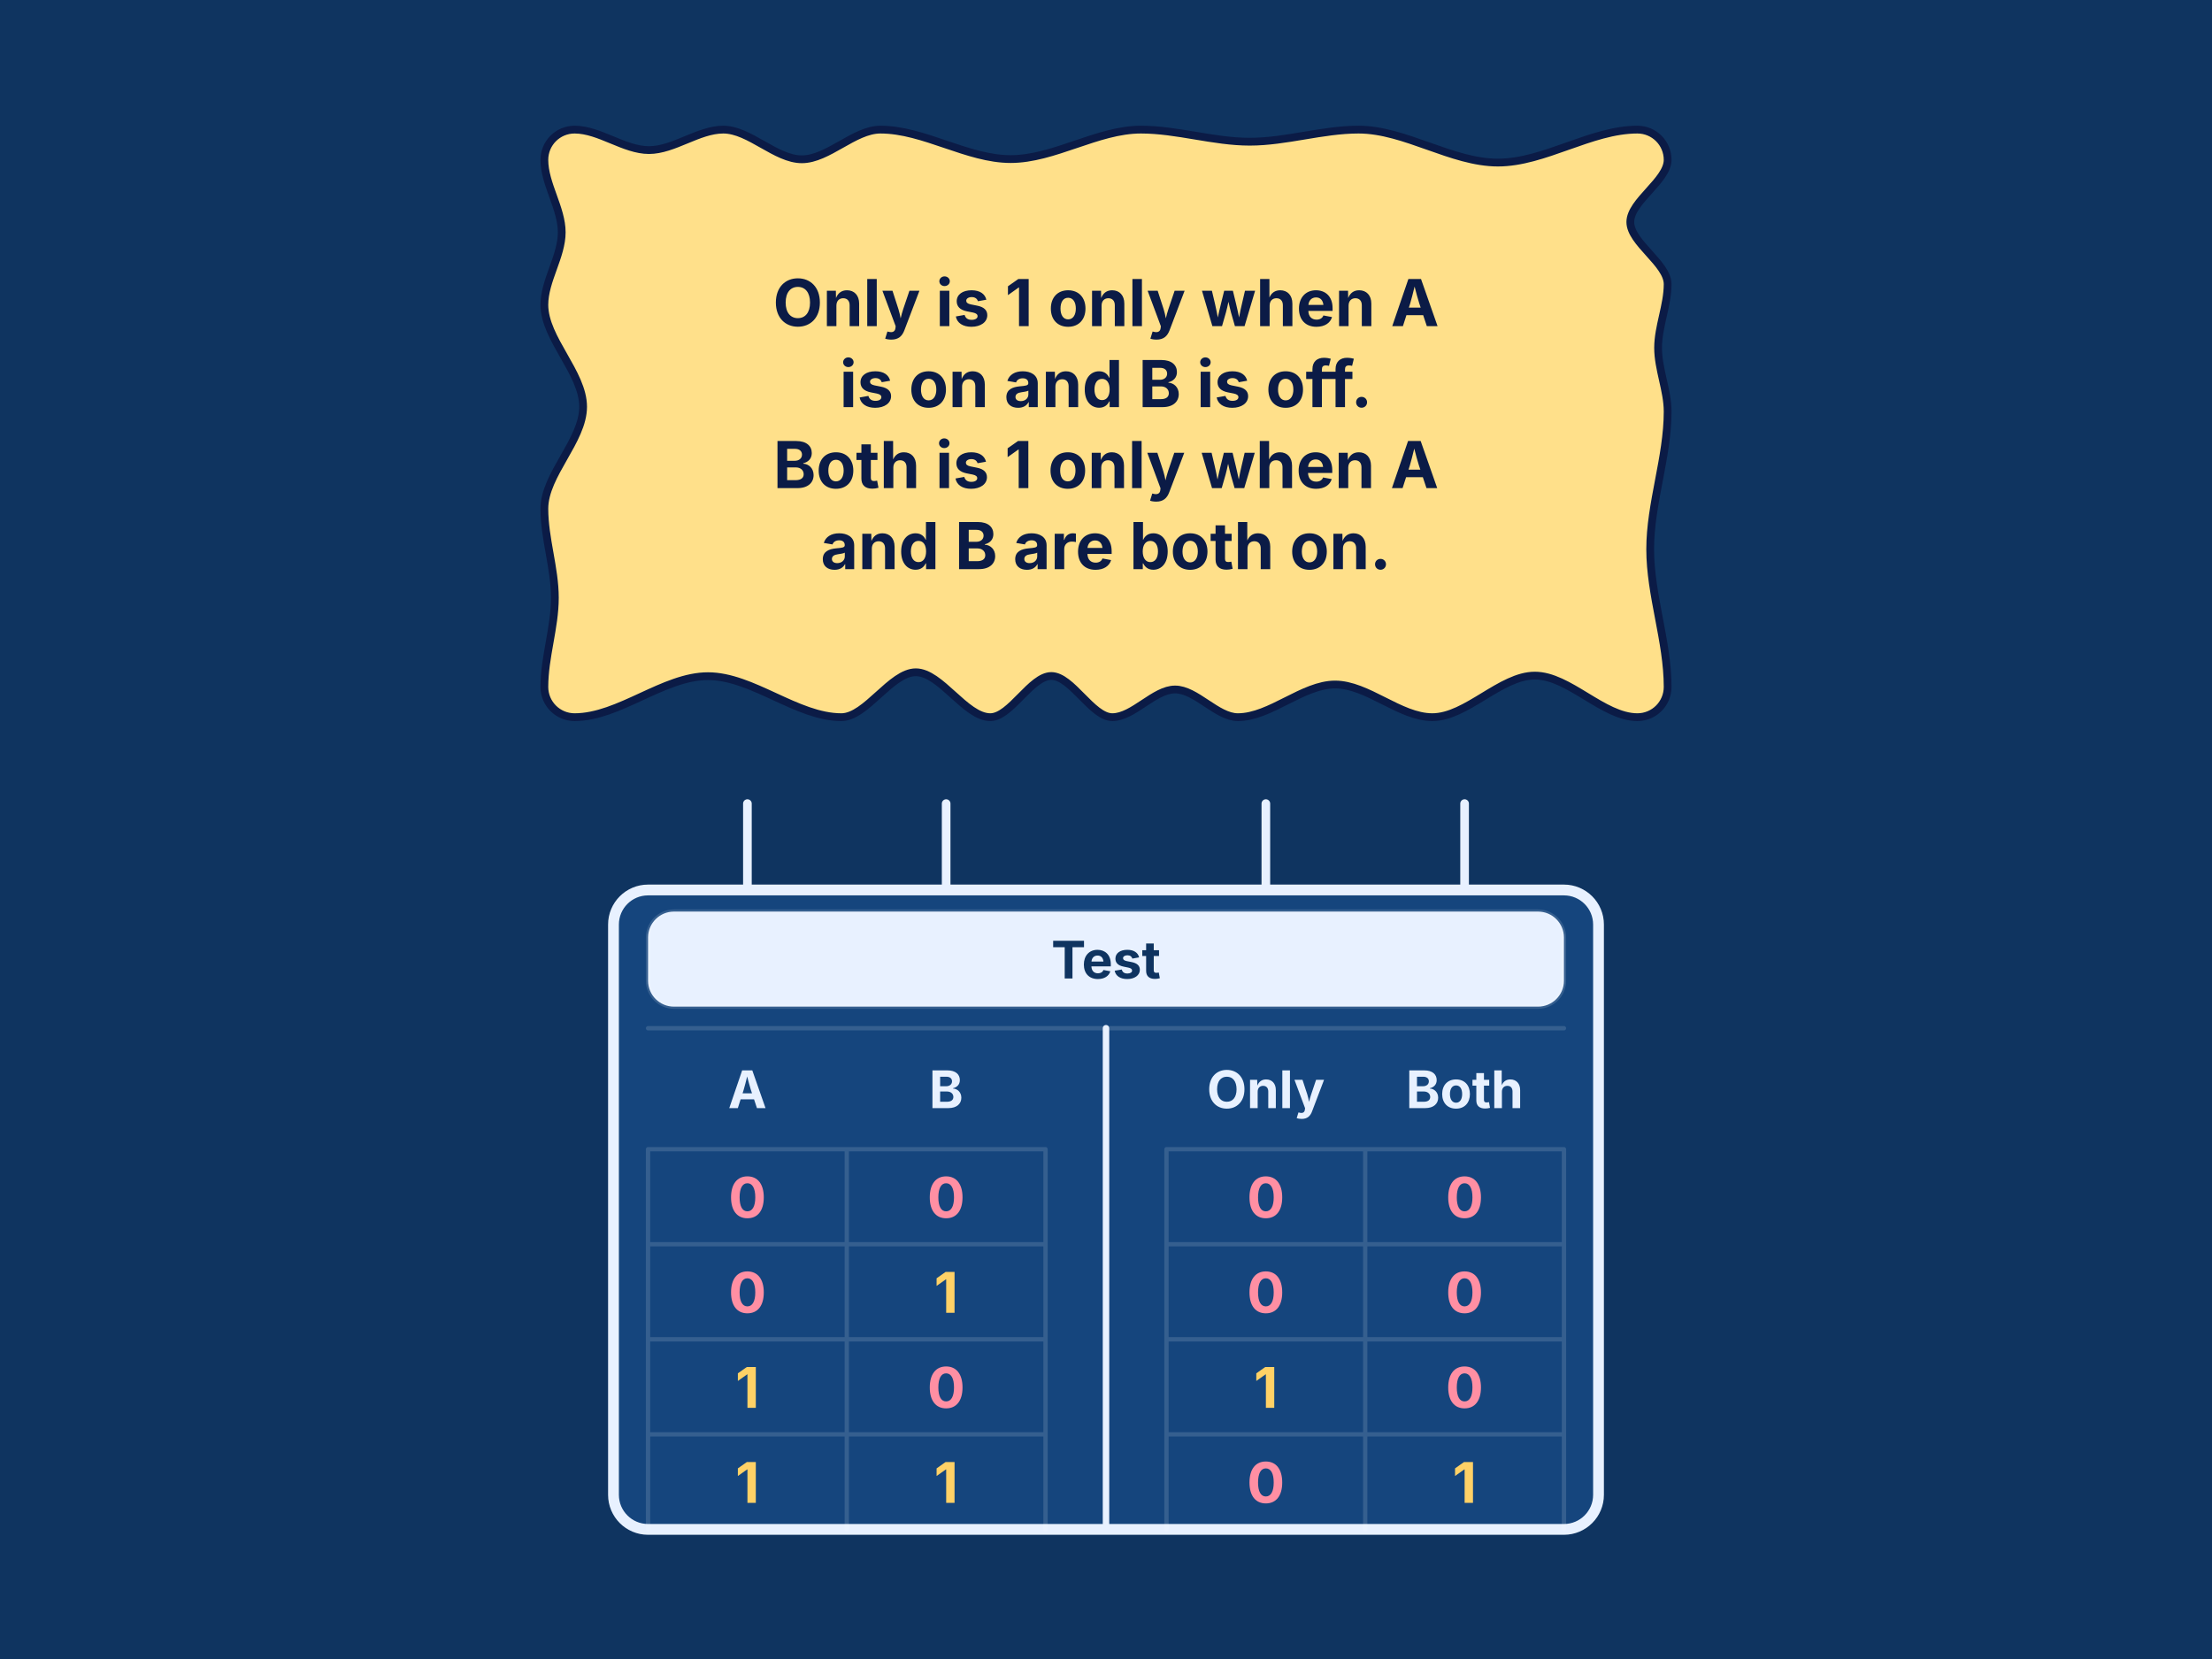
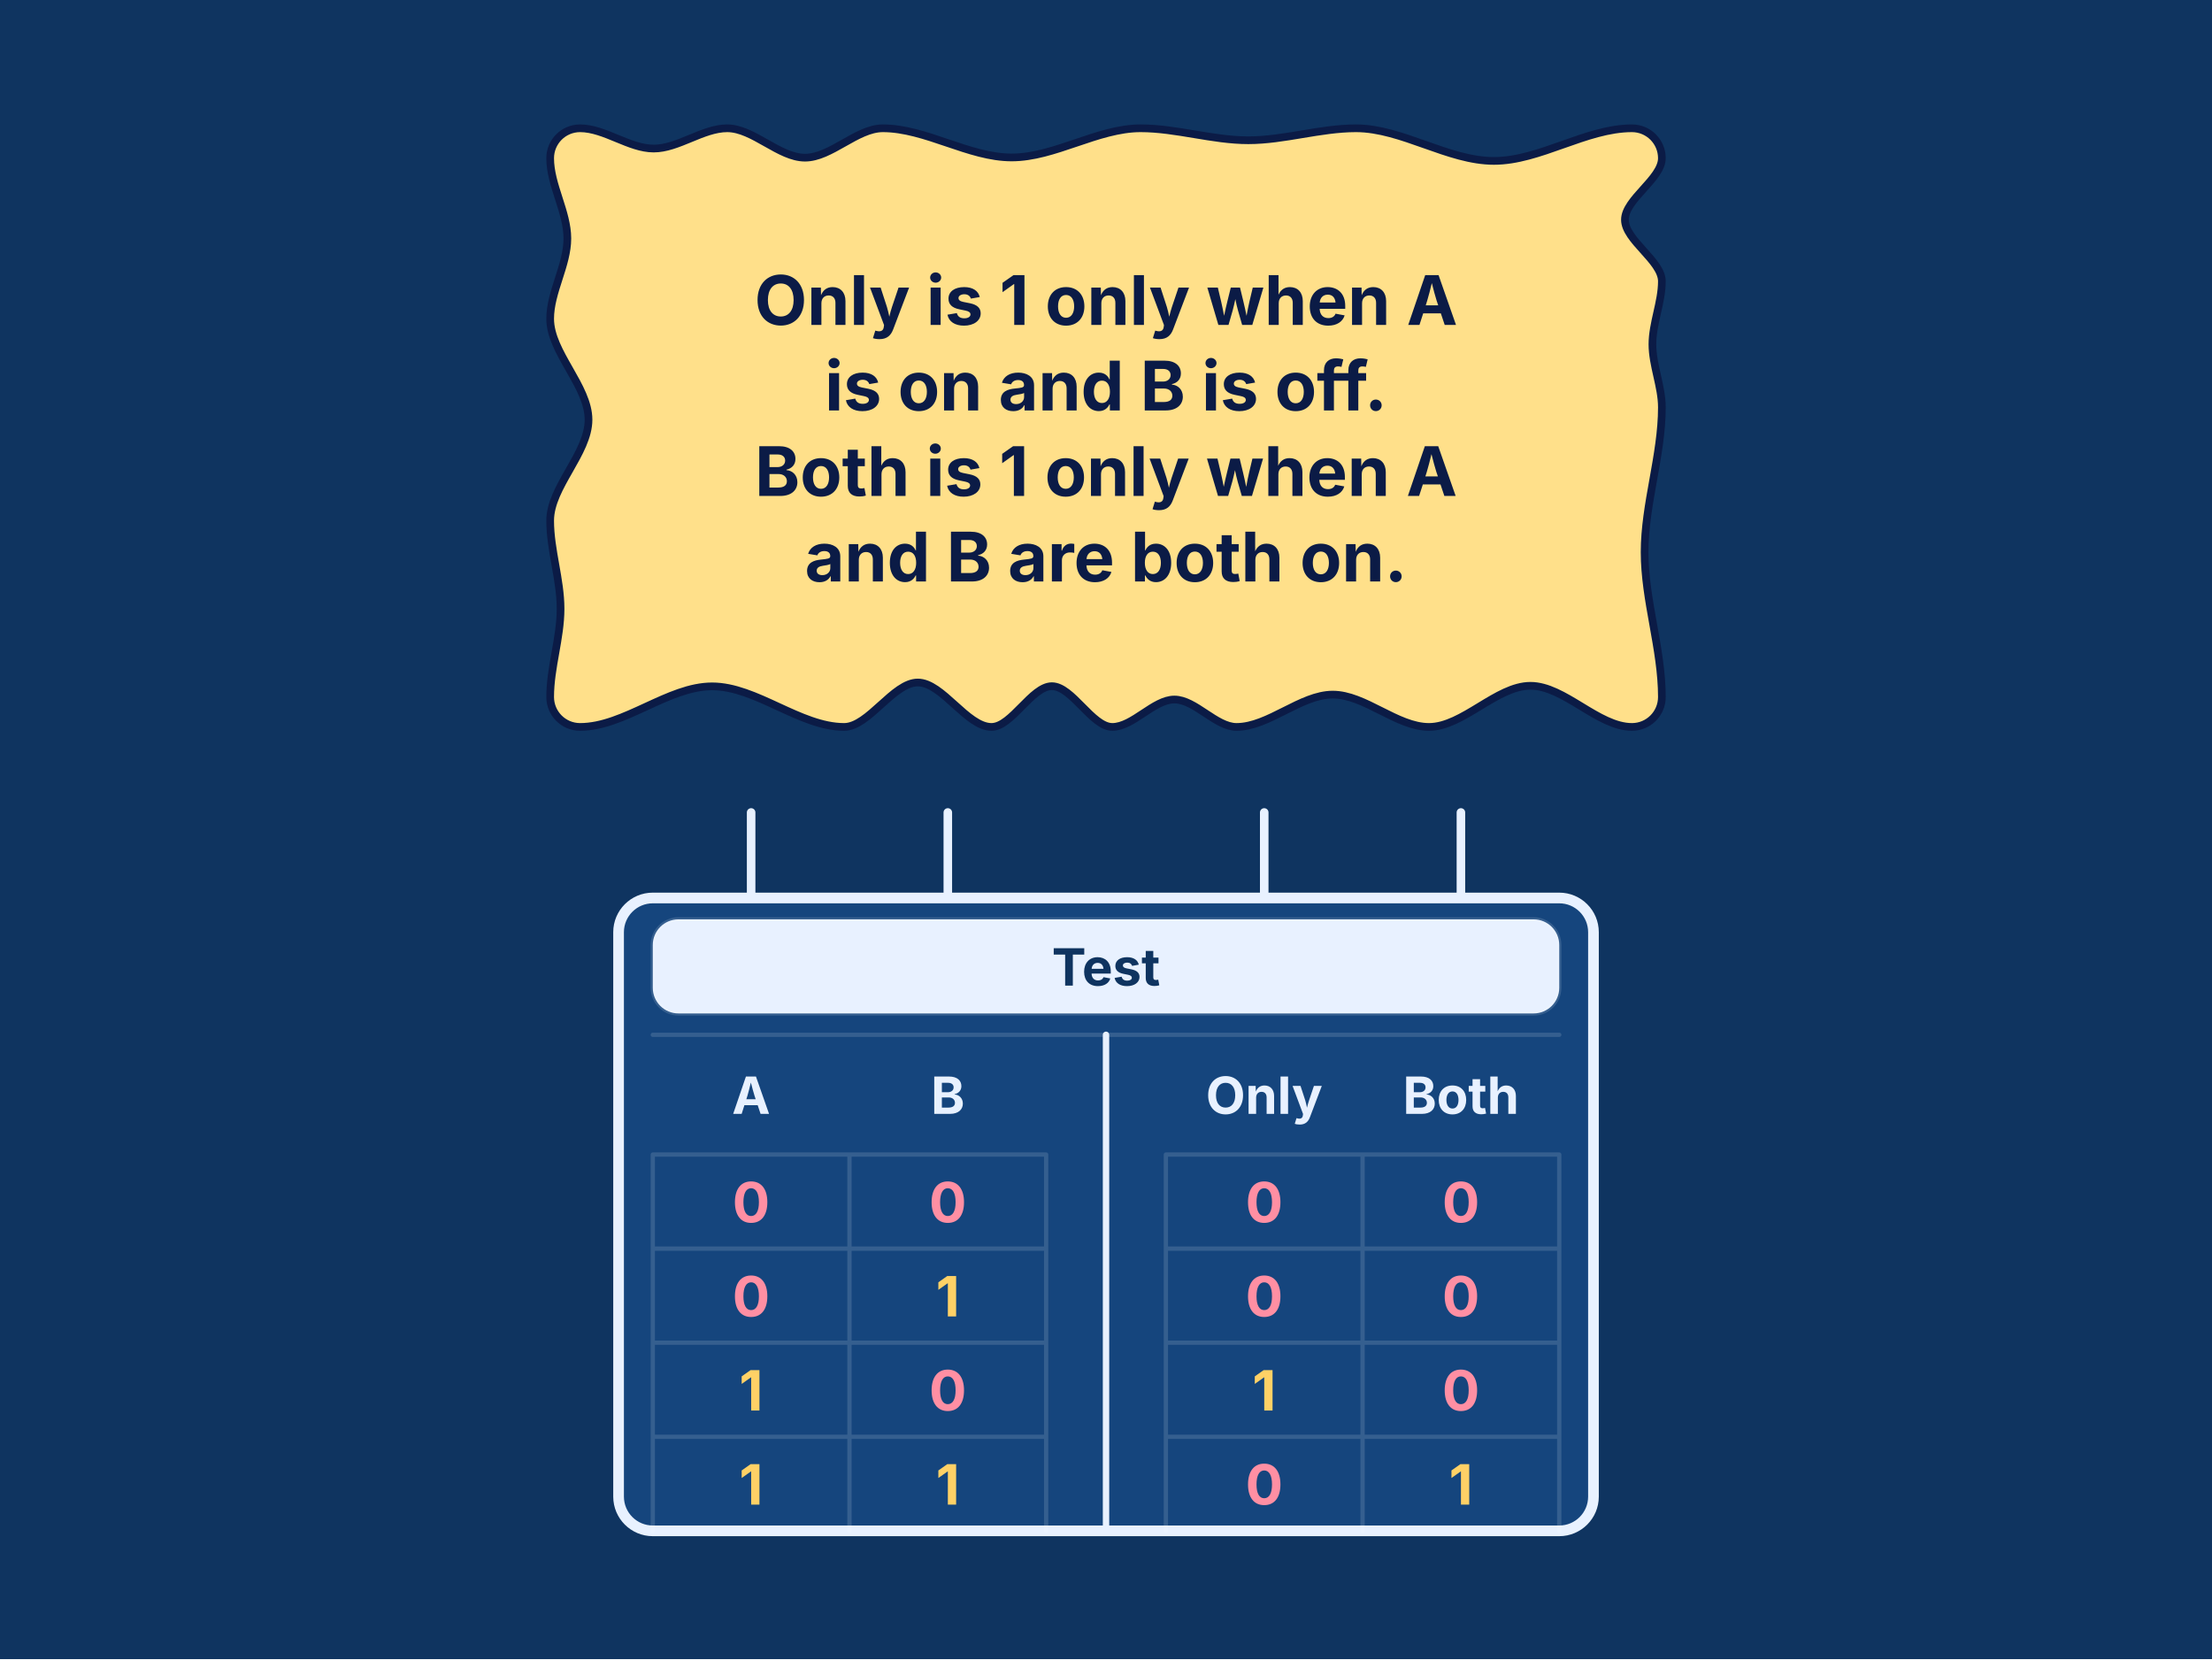
- <svg xmlns="http://www.w3.org/2000/svg" viewBox="-142 -206 512 384" width="512" height="384" font-family="Inter, 'Segoe UI', system-ui, -apple-system, sans-serif" stroke-linejoin="round" stroke-linecap="round">
-   <rect x="-142" y="-206" width="512" height="384" fill="#0f3460" />
+ <svg xmlns="http://www.w3.org/2000/svg" viewBox="-144.67 -210 517.33 388" width="517.33" height="388" font-family="Inter, 'Segoe UI', system-ui, -apple-system, sans-serif" stroke-linejoin="round" stroke-linecap="round">
+   <rect x="-144.67" y="-210" width="517.33" height="388" fill="#0f3460" />
  <g transform="matrix(1 0 0 1 0 0)">
    <path d="M8 0H220A8 8 0 0 1 228 8V140A8 8 0 0 1 220 148H8A8 8 0 0 1 0 140V8A8 8 0 0 1 8 0Z" fill="#15457d" stroke="#e8f1ff" stroke-width="2.5" />
    <path d="M31 0V-20M77 0V-20M151 0V-20M197 0V-20" fill="none" stroke="#e8f1ff" stroke-width="2" />
    <text x="31" y="71" font-size="13" font-weight="700" fill="#ff8fa3" text-anchor="middle" dominant-baseline="middle">0</text>
    <text x="77" y="71" font-size="13" font-weight="700" fill="#ff8fa3" text-anchor="middle" dominant-baseline="middle">0</text>
    <text x="151" y="71" font-size="13" font-weight="700" fill="#ff8fa3" text-anchor="middle" dominant-baseline="middle">0</text>
    <text x="197" y="71" font-size="13" font-weight="700" fill="#ff8fa3" text-anchor="middle" dominant-baseline="middle">0</text>
    <text x="31" y="93" font-size="13" font-weight="700" fill="#ff8fa3" text-anchor="middle" dominant-baseline="middle">0</text>
    <text x="77" y="93" font-size="13" font-weight="700" fill="#ffd166" text-anchor="middle" dominant-baseline="middle">1</text>
    <text x="151" y="93" font-size="13" font-weight="700" fill="#ff8fa3" text-anchor="middle" dominant-baseline="middle">0</text>
    <text x="197" y="93" font-size="13" font-weight="700" fill="#ff8fa3" text-anchor="middle" dominant-baseline="middle">0</text>
    <text x="31" y="115" font-size="13" font-weight="700" fill="#ffd166" text-anchor="middle" dominant-baseline="middle">1</text>
    <text x="77" y="115" font-size="13" font-weight="700" fill="#ff8fa3" text-anchor="middle" dominant-baseline="middle">0</text>
    <text x="151" y="115" font-size="13" font-weight="700" fill="#ffd166" text-anchor="middle" dominant-baseline="middle">1</text>
    <text x="197" y="115" font-size="13" font-weight="700" fill="#ff8fa3" text-anchor="middle" dominant-baseline="middle">0</text>
    <text x="31" y="137" font-size="13" font-weight="700" fill="#ffd166" text-anchor="middle" dominant-baseline="middle">1</text>
    <text x="77" y="137" font-size="13" font-weight="700" fill="#ffd166" text-anchor="middle" dominant-baseline="middle">1</text>
    <text x="151" y="137" font-size="13" font-weight="700" fill="#ff8fa3" text-anchor="middle" dominant-baseline="middle">0</text>
    <text x="197" y="137" font-size="13" font-weight="700" fill="#ffd166" text-anchor="middle" dominant-baseline="middle">1</text>
    <path d="M8 32H220M8 60H100M8 82H100M8 104H100M8 126H100M8 60V148M100 60V148M128 60H220M128 82H220M128 104H220M128 126H220M128 60V148M220 60V148M54 60V148M174 60V148M114 32V148" fill="none" stroke="rgba(255,255,255,0.14)" stroke-width="1" />
    <path d="M114 32V148" fill="none" stroke="#e8f1ff" stroke-width="1.5" />
    <text x="31" y="46" font-size="12" font-weight="700" fill="#e8f1ff" text-anchor="middle" dominant-baseline="middle">A</text>
    <text x="77" y="46" font-size="12" font-weight="700" fill="#e8f1ff" text-anchor="middle" dominant-baseline="middle">B</text>
    <text x="151" y="46" font-size="12" font-weight="700" fill="#e8f1ff" text-anchor="middle" dominant-baseline="middle">Only</text>
    <text x="197" y="46" font-size="12" font-weight="700" fill="#e8f1ff" text-anchor="middle" dominant-baseline="middle">Both</text>
    <path d="M14 5H214A6 6 0 0 1 220 11V21A6 6 0 0 1 214 27H14A6 6 0 0 1 8 21V11A6 6 0 0 1 14 5Z" fill="#e8f1ff" stroke="rgba(255,255,255,0.14)" stroke-width="1" />
    <text x="114" y="16" font-size="12" font-weight="700" fill="#0f3460" text-anchor="middle" dominant-baseline="middle">Test</text>
  </g>
-   <g transform="matrix(1 0 0 1 -16 -176)">
-     <path d="M7 0C12.74 0 18.47 4.74 24.21 4.74C29.94 4.74 35.68 0 41.41 0C47.48 0 53.54 6.87 59.6 6.87C65.66 6.87 71.72 0 77.79 0C87.83 0 97.88 6.82 107.93 6.82C117.98 6.82 128.03 0 138.08 0C146.48 0 154.87 2.8 163.26 2.8C171.66 2.8 180.05 0 188.45 0C199.2 0 209.96 7.63 220.72 7.63C231.48 7.63 242.24 0 253 0C256.87 0 260 3.13 260 7C260 11.8 251.36 16.59 251.36 21.39C251.36 26.19 260 30.98 260 35.78C260 40.69 257.79 45.61 257.79 50.52C257.79 55.44 260 60.35 260 65.26C260 75.89 255.96 86.51 255.96 97.13C255.96 107.75 260 118.38 260 129C260 132.87 256.87 136 253 136C245.09 136 237.18 126.38 229.26 126.38C221.35 126.38 213.44 136 205.53 136C198.03 136 190.53 128.44 183.03 128.44C175.52 128.44 168.02 136 160.52 136C155.68 136 150.84 129.59 145.99 129.59C141.15 129.59 136.31 136 131.47 136C126.76 136 122.05 126.47 117.34 126.47C112.63 126.47 107.93 136 103.22 136C97.47 136 91.73 125.61 85.98 125.61C80.24 125.61 74.49 136 68.75 136C58.46 136 48.17 126.51 37.87 126.51C27.58 126.51 17.29 136 7 136C3.13 136 0 132.87 0 129C0 122.12 2.43 115.25 2.43 108.37C2.43 101.5 0 94.62 0 87.75C0 79.88 8.97 72.01 8.97 64.15C8.97 56.28 0 48.41 0 40.54C0 34.95 4.02 29.36 4.02 23.77C4.02 18.18 0 12.59 0 7C0 3.13 3.13 0 7 0Z" fill="#ffe08a" stroke="#0b1b46" stroke-width="1.8" />
-     <text x="130" y="39.875" font-size="15" font-weight="700" fill="#0b1b46" text-anchor="middle" dominant-baseline="middle">Only is 1 only when A</text>
-     <text x="130" y="58.625" font-size="15" font-weight="700" fill="#0b1b46" text-anchor="middle" dominant-baseline="middle">is on and B is off.</text>
-     <text x="130" y="77.375" font-size="15" font-weight="700" fill="#0b1b46" text-anchor="middle" dominant-baseline="middle">Both is 1 only when A</text>
-     <text x="130" y="96.125" font-size="15" font-weight="700" fill="#0b1b46" text-anchor="middle" dominant-baseline="middle">and B are both on.</text>
+   <g transform="matrix(1 0 0 1 -16 -180)">
+     <path d="M7 0C12.74 0 18.47 4.74 24.21 4.74C29.94 4.74 35.68 0 41.41 0C47.48 0 53.54 6.87 59.6 6.87C65.66 6.87 71.72 0 77.79 0C87.83 0 97.88 6.82 107.93 6.82C117.98 6.82 128.03 0 138.08 0C146.48 0 154.87 2.8 163.26 2.8C171.66 2.8 180.05 0 188.45 0C199.2 0 209.96 7.63 220.72 7.63C231.48 7.63 242.24 0 253 0C256.87 0 260 3.13 260 7C260 11.8 251.36 16.59 251.36 21.39C251.36 26.19 260 30.98 260 35.78C260 40.69 257.79 45.61 257.79 50.52C257.79 55.44 260 60.35 260 65.26C260 76.55 255.96 87.84 255.96 99.13C255.96 110.42 260 121.71 260 133C260 136.87 256.87 140 253 140C245.09 140 237.18 130.38 229.26 130.38C221.35 130.38 213.44 140 205.53 140C198.03 140 190.53 132.44 183.03 132.44C175.52 132.44 168.02 140 160.52 140C155.68 140 150.84 133.59 145.99 133.59C141.15 133.59 136.31 140 131.47 140C126.76 140 122.05 130.47 117.34 130.47C112.63 130.47 107.93 140 103.22 140C97.47 140 91.73 129.61 85.98 129.61C80.24 129.61 74.49 140 68.75 140C58.46 140 48.17 130.51 37.87 130.51C27.58 130.51 17.29 140 7 140C3.13 140 0 136.87 0 133C0 126.12 2.43 119.25 2.43 112.37C2.43 105.5 0 98.62 0 91.75C0 83.88 8.97 76.01 8.97 68.15C8.97 60.28 0 52.41 0 44.54C0 38.29 4.02 32.03 4.02 25.77C4.02 19.51 0 13.26 0 7C0 3.13 3.13 0 7 0Z" fill="#ffe08a" stroke="#0b1b46" stroke-width="1.8" />
+     <text x="130" y="40" font-size="16" font-weight="700" fill="#0b1b46" text-anchor="middle" dominant-baseline="middle">Only is 1 only when A</text>
+     <text x="130" y="60" font-size="16" font-weight="700" fill="#0b1b46" text-anchor="middle" dominant-baseline="middle">is on and B is off.</text>
+     <text x="130" y="80" font-size="16" font-weight="700" fill="#0b1b46" text-anchor="middle" dominant-baseline="middle">Both is 1 only when A</text>
+     <text x="130" y="100" font-size="16" font-weight="700" fill="#0b1b46" text-anchor="middle" dominant-baseline="middle">and B are both on.</text>
  </g>
</svg>
